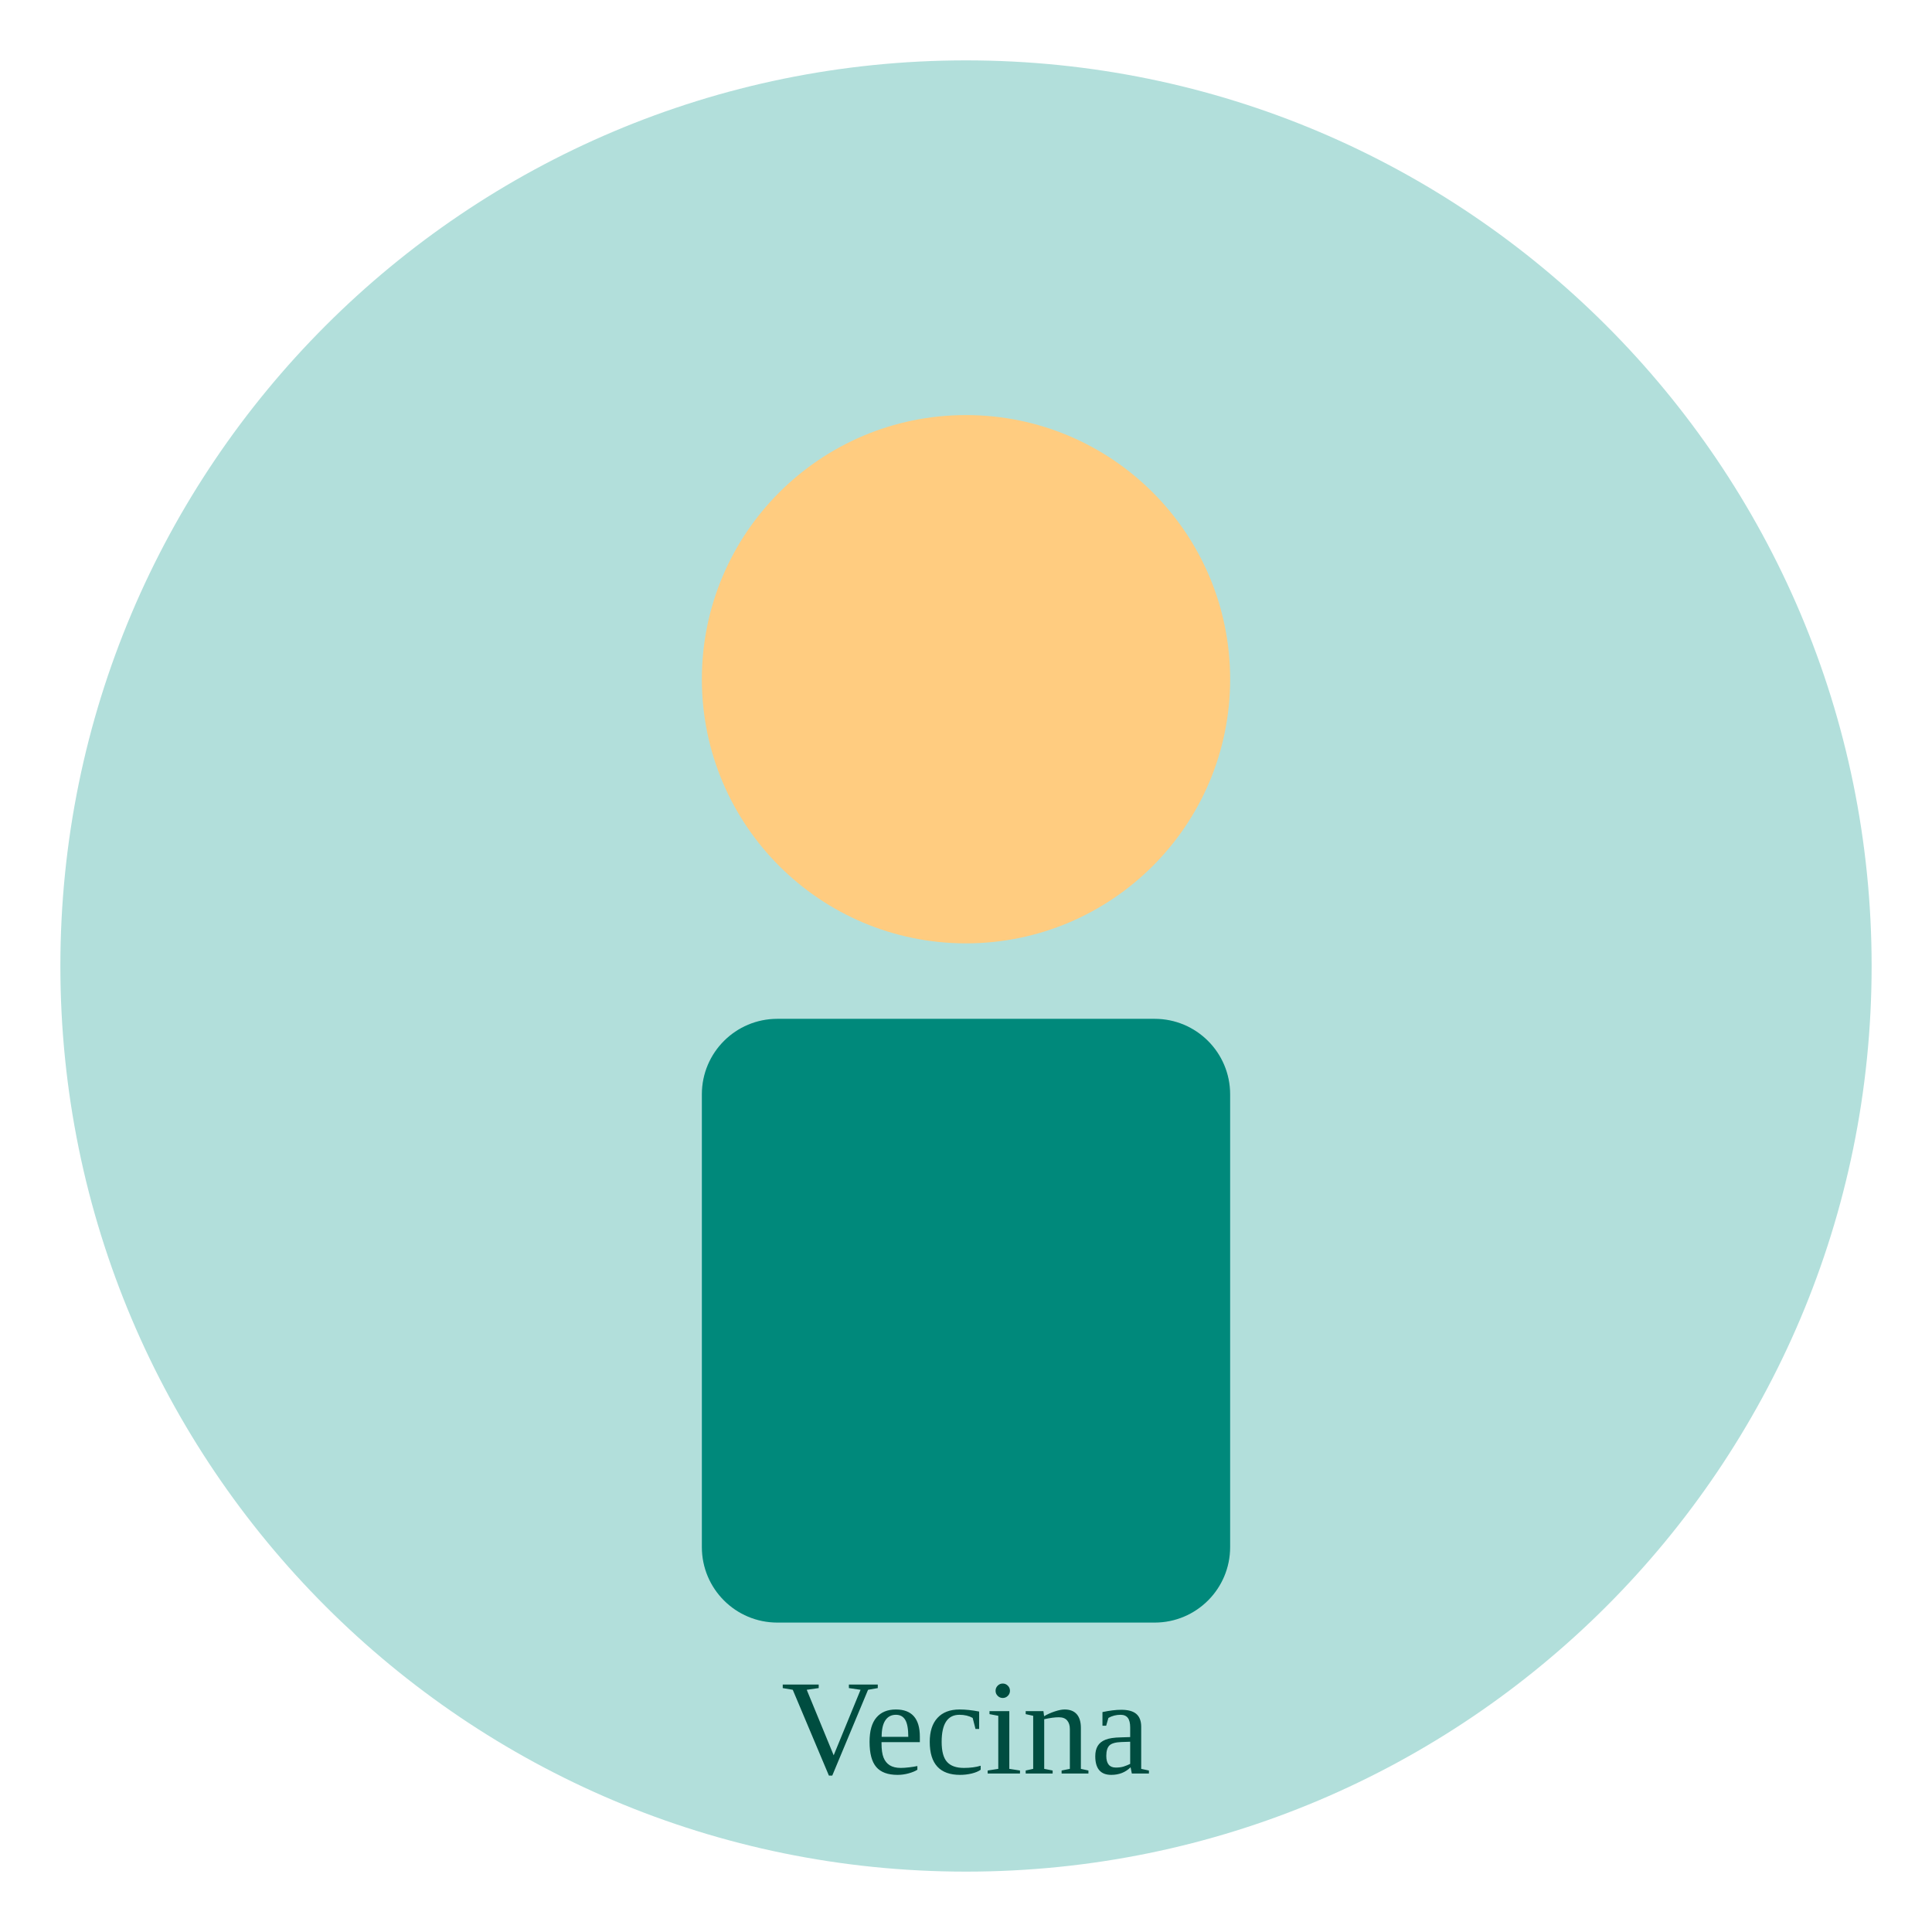
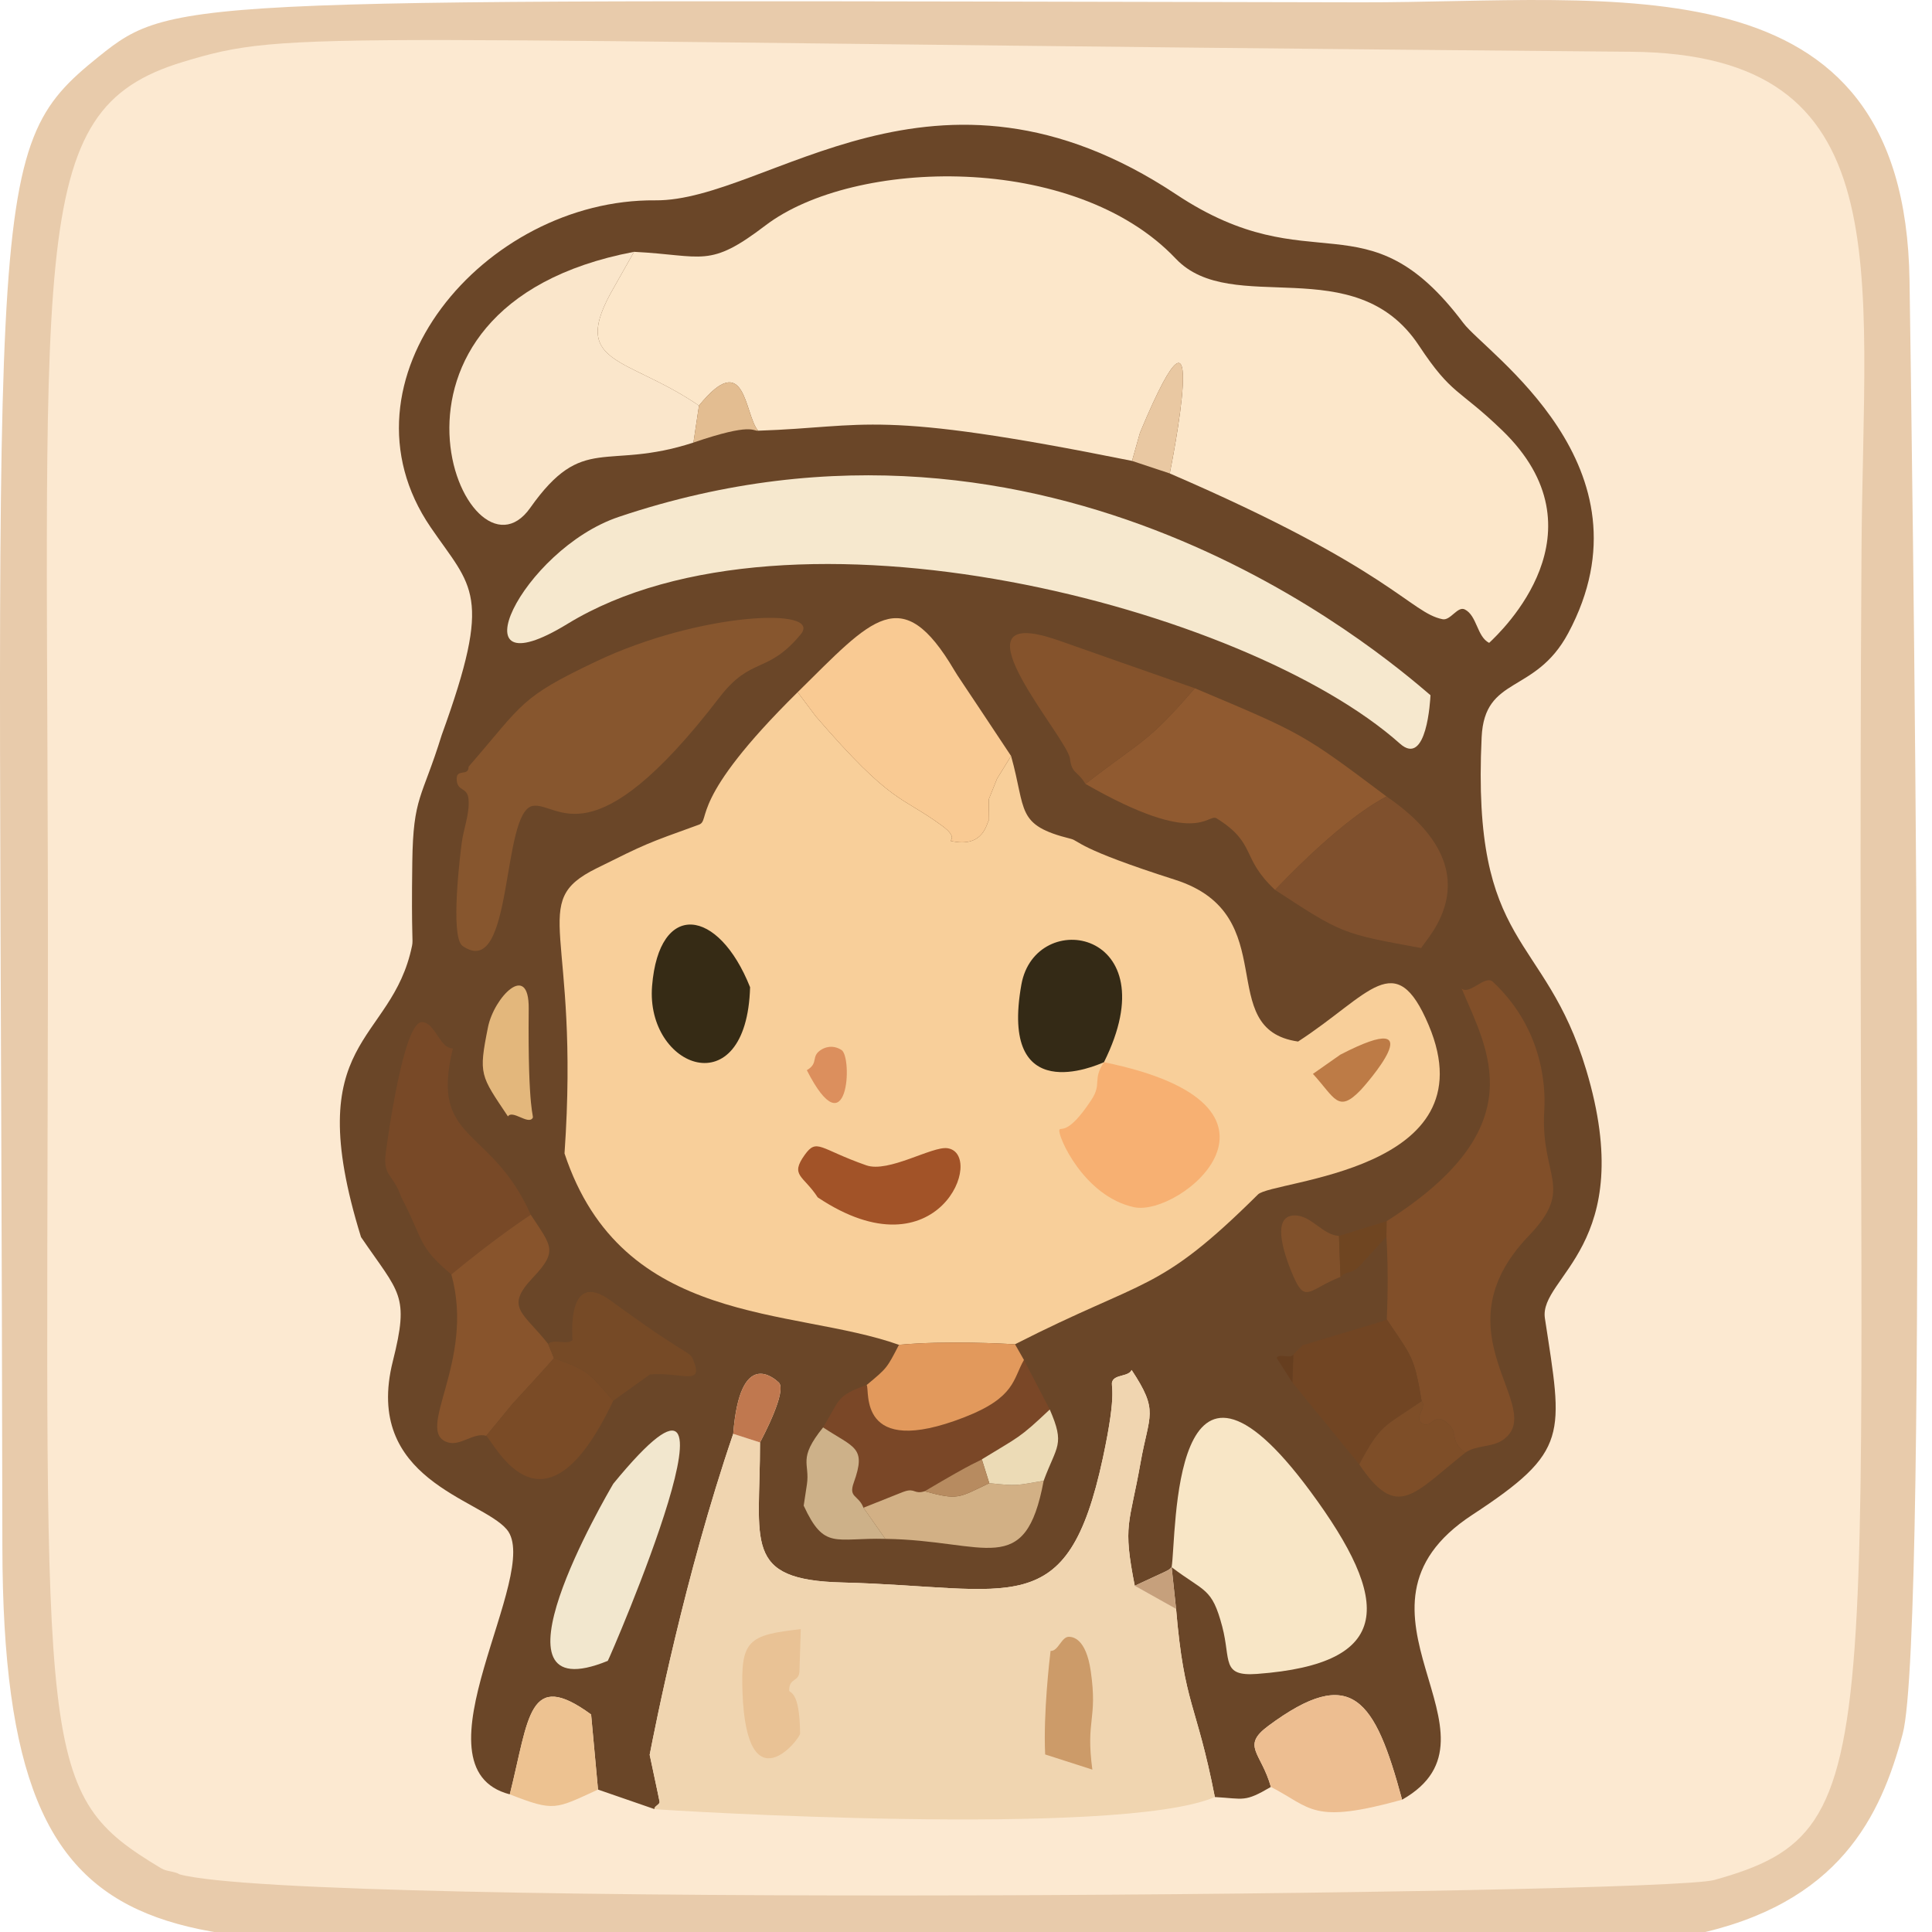
- <svg xmlns="http://www.w3.org/2000/svg" viewBox="0 0 512 512" role="img" aria-label="Vecina">
-   <circle cx="256" cy="256" r="240" fill="#b2dfdb" />
-   <circle cx="256" cy="180" r="70" fill="#ffcc80" />
-   <rect x="186" y="270" width="140" height="160" rx="20" fill="#00897b" />
-   <text x="256" y="470" text-anchor="middle" font-size="36" fill="#004d40">Vecina</text>
+ <svg xmlns="http://www.w3.org/2000/svg" width="114" height="114" viewBox="0 0 114 114" fill="none">
+   <path fill-rule="evenodd" clip-rule="evenodd" d="M37.447 114.376C10.508 114.439 0.177 118.146 0.14 91.265C0.033 10.63 -1.148 8.955 5.82 3.345C10.325 -0.283 10.915 0.011 80.305 0.137C95.279 0.164 112.386 -2.706 112.674 16.542C112.777 23.402 113.867 96.331 112.271 102.307C110.984 107.131 108.567 112.377 99.844 114.175C97.761 114.603 55.005 114.383 37.447 114.376Z" fill="#E8CBAB" />
+   <path fill-rule="evenodd" clip-rule="evenodd" d="M10.606 110.601C10.278 110.404 9.843 110.441 9.515 110.244C2.183 105.841 2.752 104.15 2.825 59.403C2.897 14.26 1.291 6.528 10.803 3.651C17.345 1.674 17.504 2.392 96.231 3.054C112.213 3.187 109.945 15.653 109.841 32.484C109.399 103.548 112.093 107.883 101.153 110.931C98.055 111.794 17.995 112.596 10.606 110.601Z" fill="#FCE9D1" />
+   <path fill-rule="evenodd" clip-rule="evenodd" d="M66.772 80.838C66.592 81.235 65.82 81.096 65.641 81.493C65.49 81.827 65.969 81.889 65.073 86.048C62.967 95.824 59.778 93.63 49.71 93.377C43.782 93.229 44.856 91.009 44.845 85.112C44.985 84.85 46.474 82.052 45.944 81.568C45.705 81.35 43.664 79.488 43.265 84.604C40.386 93.026 38.635 102.007 38.335 103.543C38.874 106.105 38.881 106.086 38.918 106.309C38.946 106.483 38.589 106.573 38.618 106.748C37.507 106.364 36.396 105.98 35.287 105.596C35.254 105.243 34.879 101.165 34.879 101.165C31.163 98.451 31.224 101.334 30.081 105.878C24.078 104.322 32.072 92.787 29.897 90.239C28.352 88.429 21.422 87.314 23.18 80.319C24.171 76.377 23.583 76.344 21.302 72.995C17.629 61.146 23.106 61.677 24.313 55.807C24.393 55.42 24.265 55.459 24.328 50.87C24.382 46.967 24.896 47.143 26.062 43.375C29.106 34.983 27.861 34.699 25.414 31.117C19.497 22.456 28.593 11.731 38.669 11.821C45.313 11.88 55.127 1.995 69.408 11.473C77.454 16.814 80.596 11.406 86.348 19.062C87.684 20.84 97.801 27.524 92.534 37.361C90.583 41.003 87.6 39.831 87.426 43.496C86.829 56.103 91.144 54.95 93.6 63.142C96.711 73.52 90.784 75.332 91.159 77.788C92.212 84.698 92.632 85.613 86.869 89.389C78.301 95.002 89.464 102.381 82.732 106.194C81.128 100.235 79.759 98.195 74.848 101.831C73.214 103.041 74.416 103.384 74.99 105.44C73.425 106.358 73.422 106.135 71.684 106.036C70.585 100.415 69.881 100.677 69.396 94.936C69.308 94.115 69.221 93.294 69.134 92.474C68.917 92.705 68.976 92.624 66.958 93.571C66.235 89.918 66.649 89.984 67.298 86.313C67.808 83.427 68.402 83.304 66.772 80.838Z" fill="#6A4628" />
+   <path fill-rule="evenodd" clip-rule="evenodd" d="M47.067 40.843L48.14 42.272C52.703 47.565 53.139 46.912 55.611 48.742C56.529 49.42 56.018 49.601 56.096 49.62C58.113 50.078 58.216 48.472 58.359 48.395L58.342 47.17L58.834 45.946L59.66 44.608C60.571 47.84 59.91 48.683 63.189 49.496C63.703 49.623 63.511 50.052 69.344 51.914C75.803 53.977 71.544 60.738 76.595 61.457C80.841 58.699 82.33 55.823 84.3 60.487C87.968 69.169 75.088 69.628 74.228 70.481C68.307 76.35 67.703 75.34 59.893 79.32C59.345 79.289 55.807 79.094 53.045 79.353C46.769 77.118 36.715 78.343 33.31 68.06C34.232 54.801 31.096 53.273 35.185 51.243C38.182 49.755 38.095 49.798 41.238 48.662C41.973 48.397 40.575 47.246 47.067 40.843Z" fill="#F8CF9A" />
+   <path fill-rule="evenodd" clip-rule="evenodd" d="M37.413 14.859C41.531 15.068 41.813 15.858 45.162 13.306C50.381 9.327 63.41 8.963 69.377 15.262C72.695 18.764 79.941 14.672 83.725 20.389C85.685 23.353 86.043 22.889 88.634 25.388C94.828 31.366 88.6 37.244 87.869 37.934C87.144 37.566 87.159 36.33 86.434 35.962C86.009 35.745 85.591 36.629 85.123 36.538C83.213 36.165 82.119 33.582 69.023 27.936C69.071 27.699 71.595 15.175 67.292 25.474C67.237 25.606 67.255 25.601 66.798 27.196C51.516 24.116 51.281 25.198 44.733 25.414C43.909 24.45 44.023 20.511 41.244 23.933C36.899 20.97 33.548 21.571 36.225 16.962L37.413 14.859Z" fill="#FCE7CA" />
+   <path fill-rule="evenodd" clip-rule="evenodd" d="M66.772 80.838C68.402 83.304 67.808 83.427 67.298 86.312C66.649 89.984 66.235 89.918 66.958 93.571C67.771 94.026 68.583 94.481 69.396 94.936C69.881 100.677 70.585 100.415 71.683 106.036C66.067 108.464 39.251 106.822 38.618 106.748C38.588 106.572 38.946 106.483 38.918 106.309C38.881 106.086 38.874 106.105 38.335 103.543C38.635 102.007 40.386 93.026 43.265 84.604L44.845 85.112C44.856 91.009 43.782 93.229 49.71 93.377C59.778 93.63 62.967 95.824 65.073 86.048C65.969 81.889 65.489 81.827 65.641 81.492C65.82 81.096 66.592 81.235 66.772 80.838Z" fill="#F0D5B0" />
+   <path fill-rule="evenodd" clip-rule="evenodd" d="M84.408 41.022C84.394 41.292 84.19 45.293 82.606 43.88C73.562 35.818 46.581 28.802 33.479 36.816C26.645 40.996 30.794 32.424 36.51 30.5C62.074 21.898 81.427 38.471 84.408 41.022Z" fill="#F6E8CE" />
+   <path fill-rule="evenodd" clip-rule="evenodd" d="M27.652 45.237C30.92 41.467 30.655 41.177 35.179 39.027C41.252 36.14 48.6 35.802 47.246 37.432C45.265 39.819 44.34 38.692 42.443 41.164C34.923 50.96 32.934 47.311 31.445 47.552C29.546 47.86 30.333 57.93 27.297 55.819C26.534 55.288 27.18 50.24 27.241 49.759C27.351 48.893 27.715 48.042 27.647 47.172C27.589 46.394 26.947 46.743 26.948 45.946C26.949 45.337 27.651 45.838 27.652 45.237Z" fill="#87562E" />
+   <path fill-rule="evenodd" clip-rule="evenodd" d="M86.243 58.322C86.703 58.75 87.627 57.501 88.085 57.93C91.385 61.012 91.159 64.889 91.121 65.543C90.89 69.491 92.954 70.059 90.209 72.919C84.665 78.693 91.378 83.07 88.683 84.964C88.045 85.412 87.104 85.264 86.466 85.712C85.421 85.002 86.208 84.506 85.242 83.85C84.537 83.372 84.436 84.447 83.82 83.916C83.508 83.647 84.2 82.95 83.887 82.68C83.438 79.993 83.309 80.077 81.828 77.854C81.846 77.463 81.95 75.252 81.807 72.968L81.818 72.057C90.602 66.49 87.747 61.928 86.243 58.322Z" fill="#814F29" />
+   <path fill-rule="evenodd" clip-rule="evenodd" d="M37.413 14.859L36.225 16.962C33.548 21.571 36.9 20.97 41.245 23.933C41.136 24.661 41.027 25.387 40.918 26.114C35.707 27.808 34.421 25.527 31.285 29.969C27.562 35.24 20.263 18.121 37.413 14.859Z" fill="#FAE6CB" />
+   <path fill-rule="evenodd" clip-rule="evenodd" d="M69.134 92.474C69.439 90.552 69.057 76.813 77.32 88.001C82.118 94.498 82.275 98.172 74.169 98.772C72.047 98.928 72.642 97.965 72.121 95.983C71.507 93.655 71.093 93.965 69.134 92.474Z" fill="#F8E6C6" />
+   <path fill-rule="evenodd" clip-rule="evenodd" d="M70.502 40.611C76.878 43.297 76.851 43.271 81.813 46.996C81.208 47.322 79.127 48.446 75.237 52.51C73.183 50.591 74.176 49.785 71.794 48.291C71.252 47.95 70.722 50.085 64.05 46.256C67.517 43.574 67.666 43.886 70.502 40.611Z" fill="#905A30" />
+   <path fill-rule="evenodd" clip-rule="evenodd" d="M47.067 40.843C51.458 36.517 53.192 34.272 56.306 39.543C56.553 39.961 56.554 39.918 59.66 44.608L58.833 45.946L58.342 47.17L58.359 48.395C58.216 48.472 58.113 50.078 56.096 49.62C56.018 49.601 56.529 49.42 55.611 48.742C53.139 46.912 52.703 47.565 48.14 42.272L47.067 40.843Z" fill="#F9CA93" />
+   <path fill-rule="evenodd" clip-rule="evenodd" d="M23.67 70.626C23.189 69.219 22.572 69.452 22.768 67.987C22.852 67.357 23.798 60.313 24.887 60.313C25.69 60.313 25.922 61.866 26.723 61.866C25.348 67.457 28.968 66.388 31.317 71.673C30.926 71.934 29.144 73.122 26.633 75.2C24.617 73.505 25.047 73.257 23.67 70.626Z" fill="#784927" />
+   <path fill-rule="evenodd" clip-rule="evenodd" d="M81.814 46.996C88.301 51.437 84.136 55.38 83.861 55.941C79.201 55.091 79.197 55.103 75.237 52.51C79.128 48.446 81.209 47.322 81.814 46.996Z" fill="#7F502D" />
+   <path fill-rule="evenodd" clip-rule="evenodd" d="M65.141 62.676C77.652 65.231 69.669 71.82 66.919 71.233C63.933 70.593 62.376 66.975 62.513 66.664C62.595 66.476 62.995 67.03 64.391 64.911C65.052 63.908 64.432 63.753 65.141 62.676Z" fill="#F7B072" />
+   <path fill-rule="evenodd" clip-rule="evenodd" d="M31.317 71.674C32.529 73.53 32.954 73.797 31.441 75.393C29.767 77.159 30.862 77.424 32.343 79.298L32.687 80.137C32.411 80.482 30.443 82.618 30.246 82.832C30.246 82.832 28.815 84.571 28.691 84.722C27.962 84.507 27.175 85.33 26.446 85.115C24.366 84.502 28.071 80.362 26.632 75.2C29.144 73.122 30.926 71.934 31.317 71.674Z" fill="#88542C" />
+   <path fill-rule="evenodd" clip-rule="evenodd" d="M36.189 87.548C45.196 76.563 35.919 97.978 35.863 98.001C28.261 101.107 35.766 88.271 36.189 87.548Z" fill="#F2E7CE" />
+   <path fill-rule="evenodd" clip-rule="evenodd" d="M70.503 40.611C67.667 43.886 67.517 43.574 64.05 46.256C63.557 45.451 63.245 45.676 63.133 44.76C62.986 43.541 56.156 35.908 61.877 37.601C62.579 37.809 62.516 37.824 70.503 40.611Z" fill="#85532C" />
+   <path fill-rule="evenodd" clip-rule="evenodd" d="M60.419 80.245C60.927 81.221 61.434 82.195 61.941 83.17C60.108 84.904 60.145 84.752 57.933 86.11C57.674 86.279 57.656 86.157 54.558 87.994C53.948 88.182 53.995 87.813 53.412 87.991C53.21 88.054 53.23 88.064 50.949 88.965C50.651 88.195 50.053 88.389 50.377 87.484C51.134 85.376 50.415 85.445 48.567 84.226C49.567 82.594 49.311 82.375 51.138 81.724C51.349 81.986 50.522 86.11 56.904 83.627C59.921 82.454 59.765 81.377 60.419 80.245Z" fill="#7A4727" />
+   <path fill-rule="evenodd" clip-rule="evenodd" d="M74.99 105.44C74.416 103.383 73.214 103.041 74.848 101.831C79.758 98.195 81.128 100.235 82.732 106.194C77.399 107.672 77.394 106.675 74.99 105.44Z" fill="#EDBE91" />
+   <path fill-rule="evenodd" clip-rule="evenodd" d="M65.141 62.676C64.652 62.891 58.963 65.392 60.268 58.095C61.094 53.482 69.044 54.851 65.141 62.676Z" fill="#342A16" />
+   <path fill-rule="evenodd" clip-rule="evenodd" d="M44.26 58.253C44.058 65.326 38.085 63.012 38.477 58.178C38.887 53.122 42.39 53.552 44.26 58.253Z" fill="#362B15" />
+   <path fill-rule="evenodd" clip-rule="evenodd" d="M81.828 77.854C83.31 80.077 83.438 79.993 83.888 82.68C81.616 84.238 81.484 84.02 80.206 86.409C78.89 84.799 77.575 83.187 76.26 81.577L76.32 79.918L76.857 79.38C81.508 77.981 81.501 78.005 81.828 77.854Z" fill="#714523" />
+   <path fill-rule="evenodd" clip-rule="evenodd" d="M53.044 79.353C55.807 79.094 59.345 79.289 59.892 79.32L60.419 80.245C59.765 81.377 59.921 82.454 56.904 83.627C50.522 86.111 51.348 81.986 51.138 81.724C52.364 80.704 52.326 80.734 53.044 79.353Z" fill="#E2995C" />
+   <path fill-rule="evenodd" clip-rule="evenodd" d="M32.686 80.137C34.786 80.904 34.666 80.936 36.185 82.652C32.096 91.302 29.246 85.257 28.69 84.722C28.814 84.571 30.246 82.832 30.246 82.832C30.443 82.618 32.411 80.482 32.686 80.137Z" fill="#7A4B26" />
+   <path fill-rule="evenodd" clip-rule="evenodd" d="M48.25 70.652C47.406 69.348 46.592 69.383 47.488 68.139C48.209 67.139 48.366 67.799 51.117 68.761C52.428 69.219 54.996 67.625 55.901 67.751C58.178 68.07 55.387 75.422 48.25 70.652Z" fill="#A25328" />
+   <path fill-rule="evenodd" clip-rule="evenodd" d="M30.081 105.878C31.224 101.333 31.162 98.451 34.879 101.164C34.879 101.164 35.254 105.242 35.287 105.596C32.761 106.752 32.721 106.91 30.081 105.878Z" fill="#EDC291" />
+   <path fill-rule="evenodd" clip-rule="evenodd" d="M54.558 87.994C56.565 88.536 56.547 88.381 58.374 87.516C60.037 87.691 59.94 87.655 61.583 87.371C60.496 93.233 58.185 90.882 52.239 90.803C51.809 90.19 51.379 89.577 50.949 88.965C53.229 88.064 53.21 88.054 53.412 87.991C53.995 87.813 53.948 88.183 54.558 87.994Z" fill="#D2B085" />
+   <path fill-rule="evenodd" clip-rule="evenodd" d="M32.343 79.298C32.7 78.967 33.428 79.398 33.785 79.068C33.791 79.063 33.36 74.787 36.042 76.748C40.475 79.992 40.684 79.735 40.872 80.17C41.606 81.859 40.21 80.935 38.349 81.102C38.349 81.102 36.358 82.527 36.186 82.652C34.667 80.936 34.787 80.905 32.687 80.137L32.343 79.298Z" fill="#764A26" />
+   <path fill-rule="evenodd" clip-rule="evenodd" d="M83.888 82.68C84.2 82.95 83.508 83.647 83.82 83.916C84.436 84.447 84.538 83.372 85.242 83.85C86.208 84.506 85.421 85.002 86.466 85.712C83.379 88.169 82.445 89.735 80.205 86.409C81.484 84.02 81.616 84.238 83.888 82.68Z" fill="#7E4E28" />
+   <path fill-rule="evenodd" clip-rule="evenodd" d="M61.99 97.414C62.45 97.445 62.635 96.549 63.094 96.581C63.285 96.594 64.079 96.648 64.362 98.614C64.777 101.503 64.054 101.43 64.456 104.418C63.528 104.12 62.599 103.822 61.671 103.524C61.556 101.079 61.932 97.9 61.99 97.414Z" fill="#CC9B69" />
+   <path fill-rule="evenodd" clip-rule="evenodd" d="M47.251 96.13C47.225 96.937 47.201 97.743 47.175 98.549C47.183 99.275 46.56 98.971 46.568 99.738C46.57 99.948 47.185 99.663 47.211 102.283C47.214 102.617 44.06 106.591 43.812 99.86C43.699 96.788 44.148 96.472 47.251 96.13Z" fill="#E9C295" />
+   <path fill-rule="evenodd" clip-rule="evenodd" d="M48.568 84.226C50.416 85.445 51.135 85.376 50.378 87.484C50.053 88.389 50.651 88.195 50.95 88.965C51.38 89.577 51.809 90.19 52.239 90.803C49.267 90.725 48.646 91.486 47.423 88.843C47.485 88.424 47.549 88.006 47.613 87.587C47.801 86.333 47.049 86.102 48.568 84.226Z" fill="#CDB189" />
+   <path fill-rule="evenodd" clip-rule="evenodd" d="M29.972 65.875C28.342 63.436 28.231 63.428 28.793 60.617C29.146 58.847 31.223 56.692 31.197 59.517C31.138 65.803 31.53 65.815 31.427 65.973C31.163 66.381 30.238 65.468 29.972 65.875Z" fill="#E3B77C" />
+   <path fill-rule="evenodd" clip-rule="evenodd" d="M57.934 86.11C60.145 84.752 60.108 84.904 61.942 83.17C62.856 85.267 62.356 85.284 61.583 87.371C59.941 87.655 60.038 87.691 58.374 87.516L57.934 86.11Z" fill="#ECDBB6" />
+   <path fill-rule="evenodd" clip-rule="evenodd" d="M79.008 72.927C79.038 73.733 79.067 74.539 79.097 75.346C77.371 76.016 77.044 76.882 76.411 75.515C76.284 75.24 74.608 71.622 76.469 71.719C77.405 71.768 78.072 72.879 79.008 72.927Z" fill="#81512B" />
+   <path fill-rule="evenodd" clip-rule="evenodd" d="M77.471 63.366L79.086 62.233C84.829 59.263 80.436 64.168 80.302 64.306C78.95 65.723 78.765 64.776 77.471 63.366Z" fill="#BD7B46" />
+   <path fill-rule="evenodd" clip-rule="evenodd" d="M66.798 27.196C67.255 25.601 67.236 25.606 67.291 25.474C71.595 15.175 69.071 27.699 69.023 27.935C68.281 27.689 67.54 27.442 66.798 27.196Z" fill="#E9C8A2" />
+   <path fill-rule="evenodd" clip-rule="evenodd" d="M43.265 84.604C43.664 79.488 45.704 81.35 45.943 81.568C46.473 82.052 44.984 84.85 44.844 85.112L43.265 84.604Z" fill="#C0784F" />
+   <path fill-rule="evenodd" clip-rule="evenodd" d="M41.244 23.933C44.023 20.511 43.909 24.45 44.733 25.414C44.427 25.458 44.405 24.92 40.917 26.114C41.026 25.387 41.135 24.661 41.244 23.933Z" fill="#E3BD91" />
+   <path fill-rule="evenodd" clip-rule="evenodd" d="M47.608 63.148C48.348 62.717 47.797 62.324 48.493 61.918C48.573 61.872 49.069 61.583 49.655 61.956C50.321 62.381 50.048 67.941 47.608 63.148Z" fill="#DC8F5D" />
+   <path fill-rule="evenodd" clip-rule="evenodd" d="M57.934 86.11L58.374 87.516C56.547 88.381 56.566 88.536 54.559 87.994C57.657 86.157 57.674 86.279 57.934 86.11Z" fill="#B78B60" />
+   <path fill-rule="evenodd" clip-rule="evenodd" d="M81.818 72.057L81.807 72.968C80.269 74.647 80.291 74.648 80.145 74.78C79.665 75.219 79.565 74.919 79.097 75.346C79.068 74.539 79.038 73.733 79.009 72.928C79.946 72.637 80.881 72.347 81.818 72.057Z" fill="#6F4521" />
+   <path fill-rule="evenodd" clip-rule="evenodd" d="M69.133 92.474C69.22 93.294 69.307 94.115 69.395 94.936C68.582 94.481 67.77 94.026 66.957 93.571C68.975 92.624 68.916 92.705 69.133 92.474Z" fill="#C6A07C" />
+   <path fill-rule="evenodd" clip-rule="evenodd" d="M76.32 79.918L76.26 81.577C76.185 81.461 75.329 80.121 75.329 80.121C75.496 79.828 76.153 80.212 76.32 79.918Z" fill="#663E1F" />
</svg>
